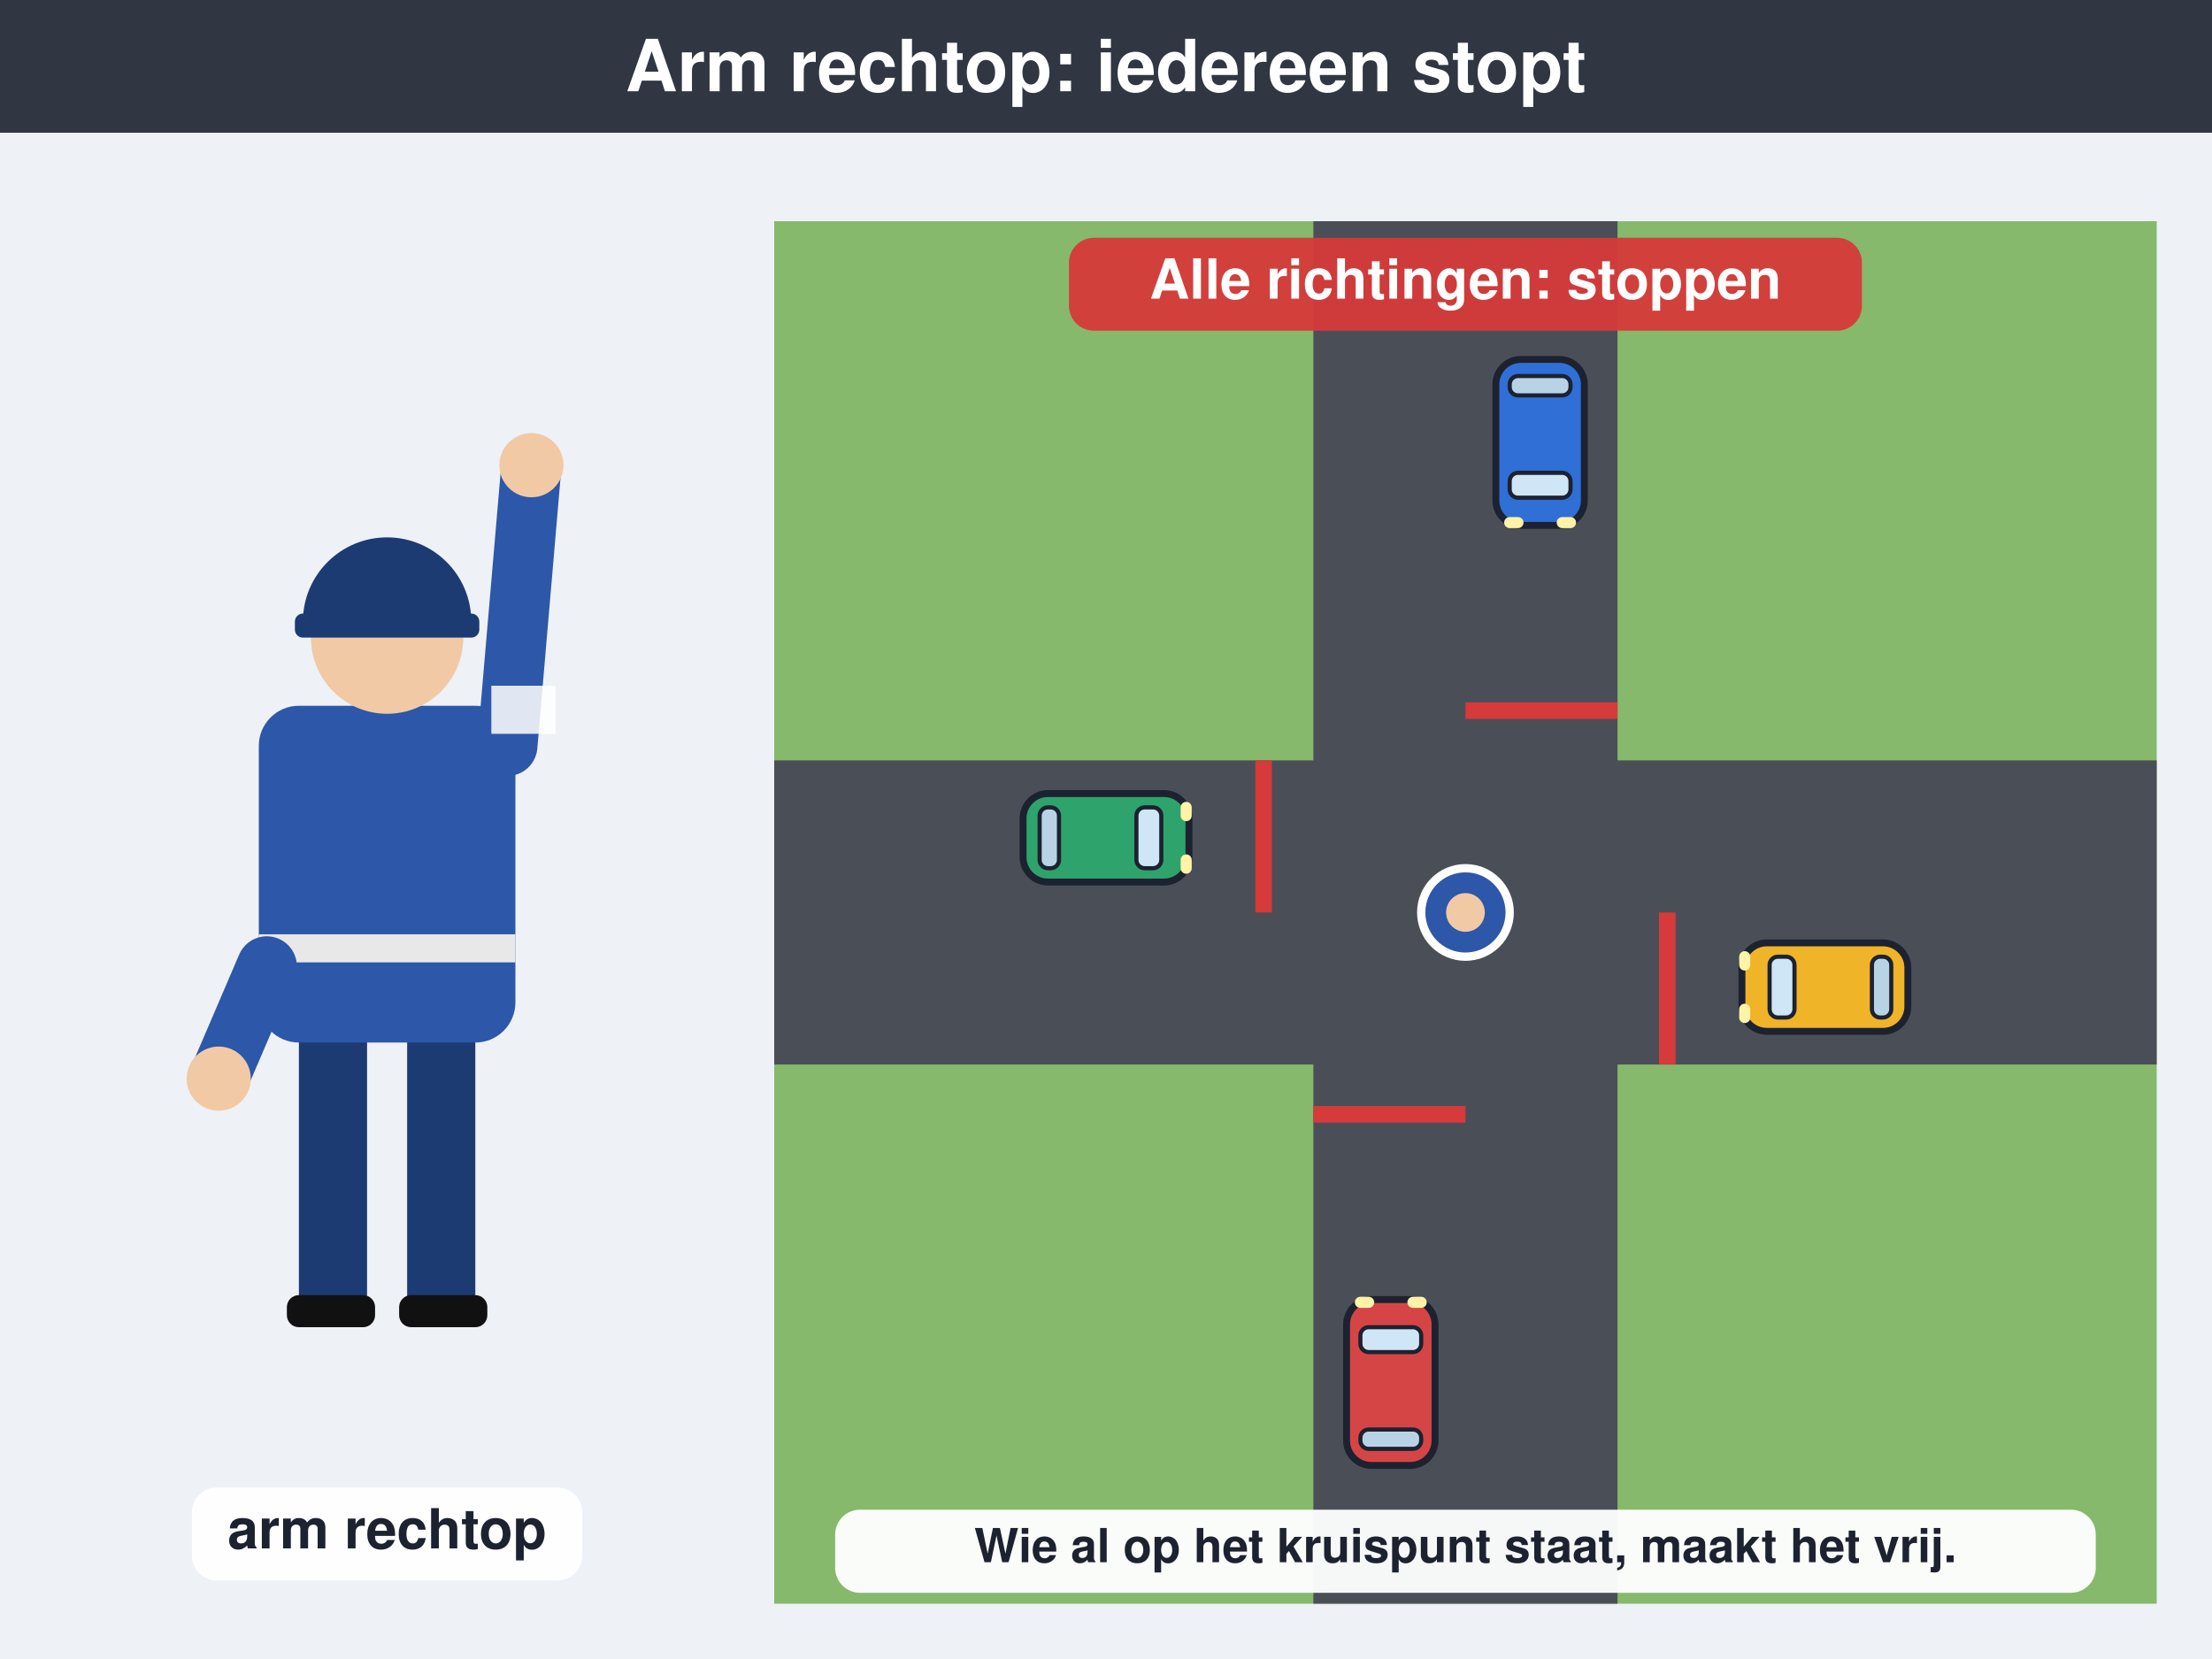
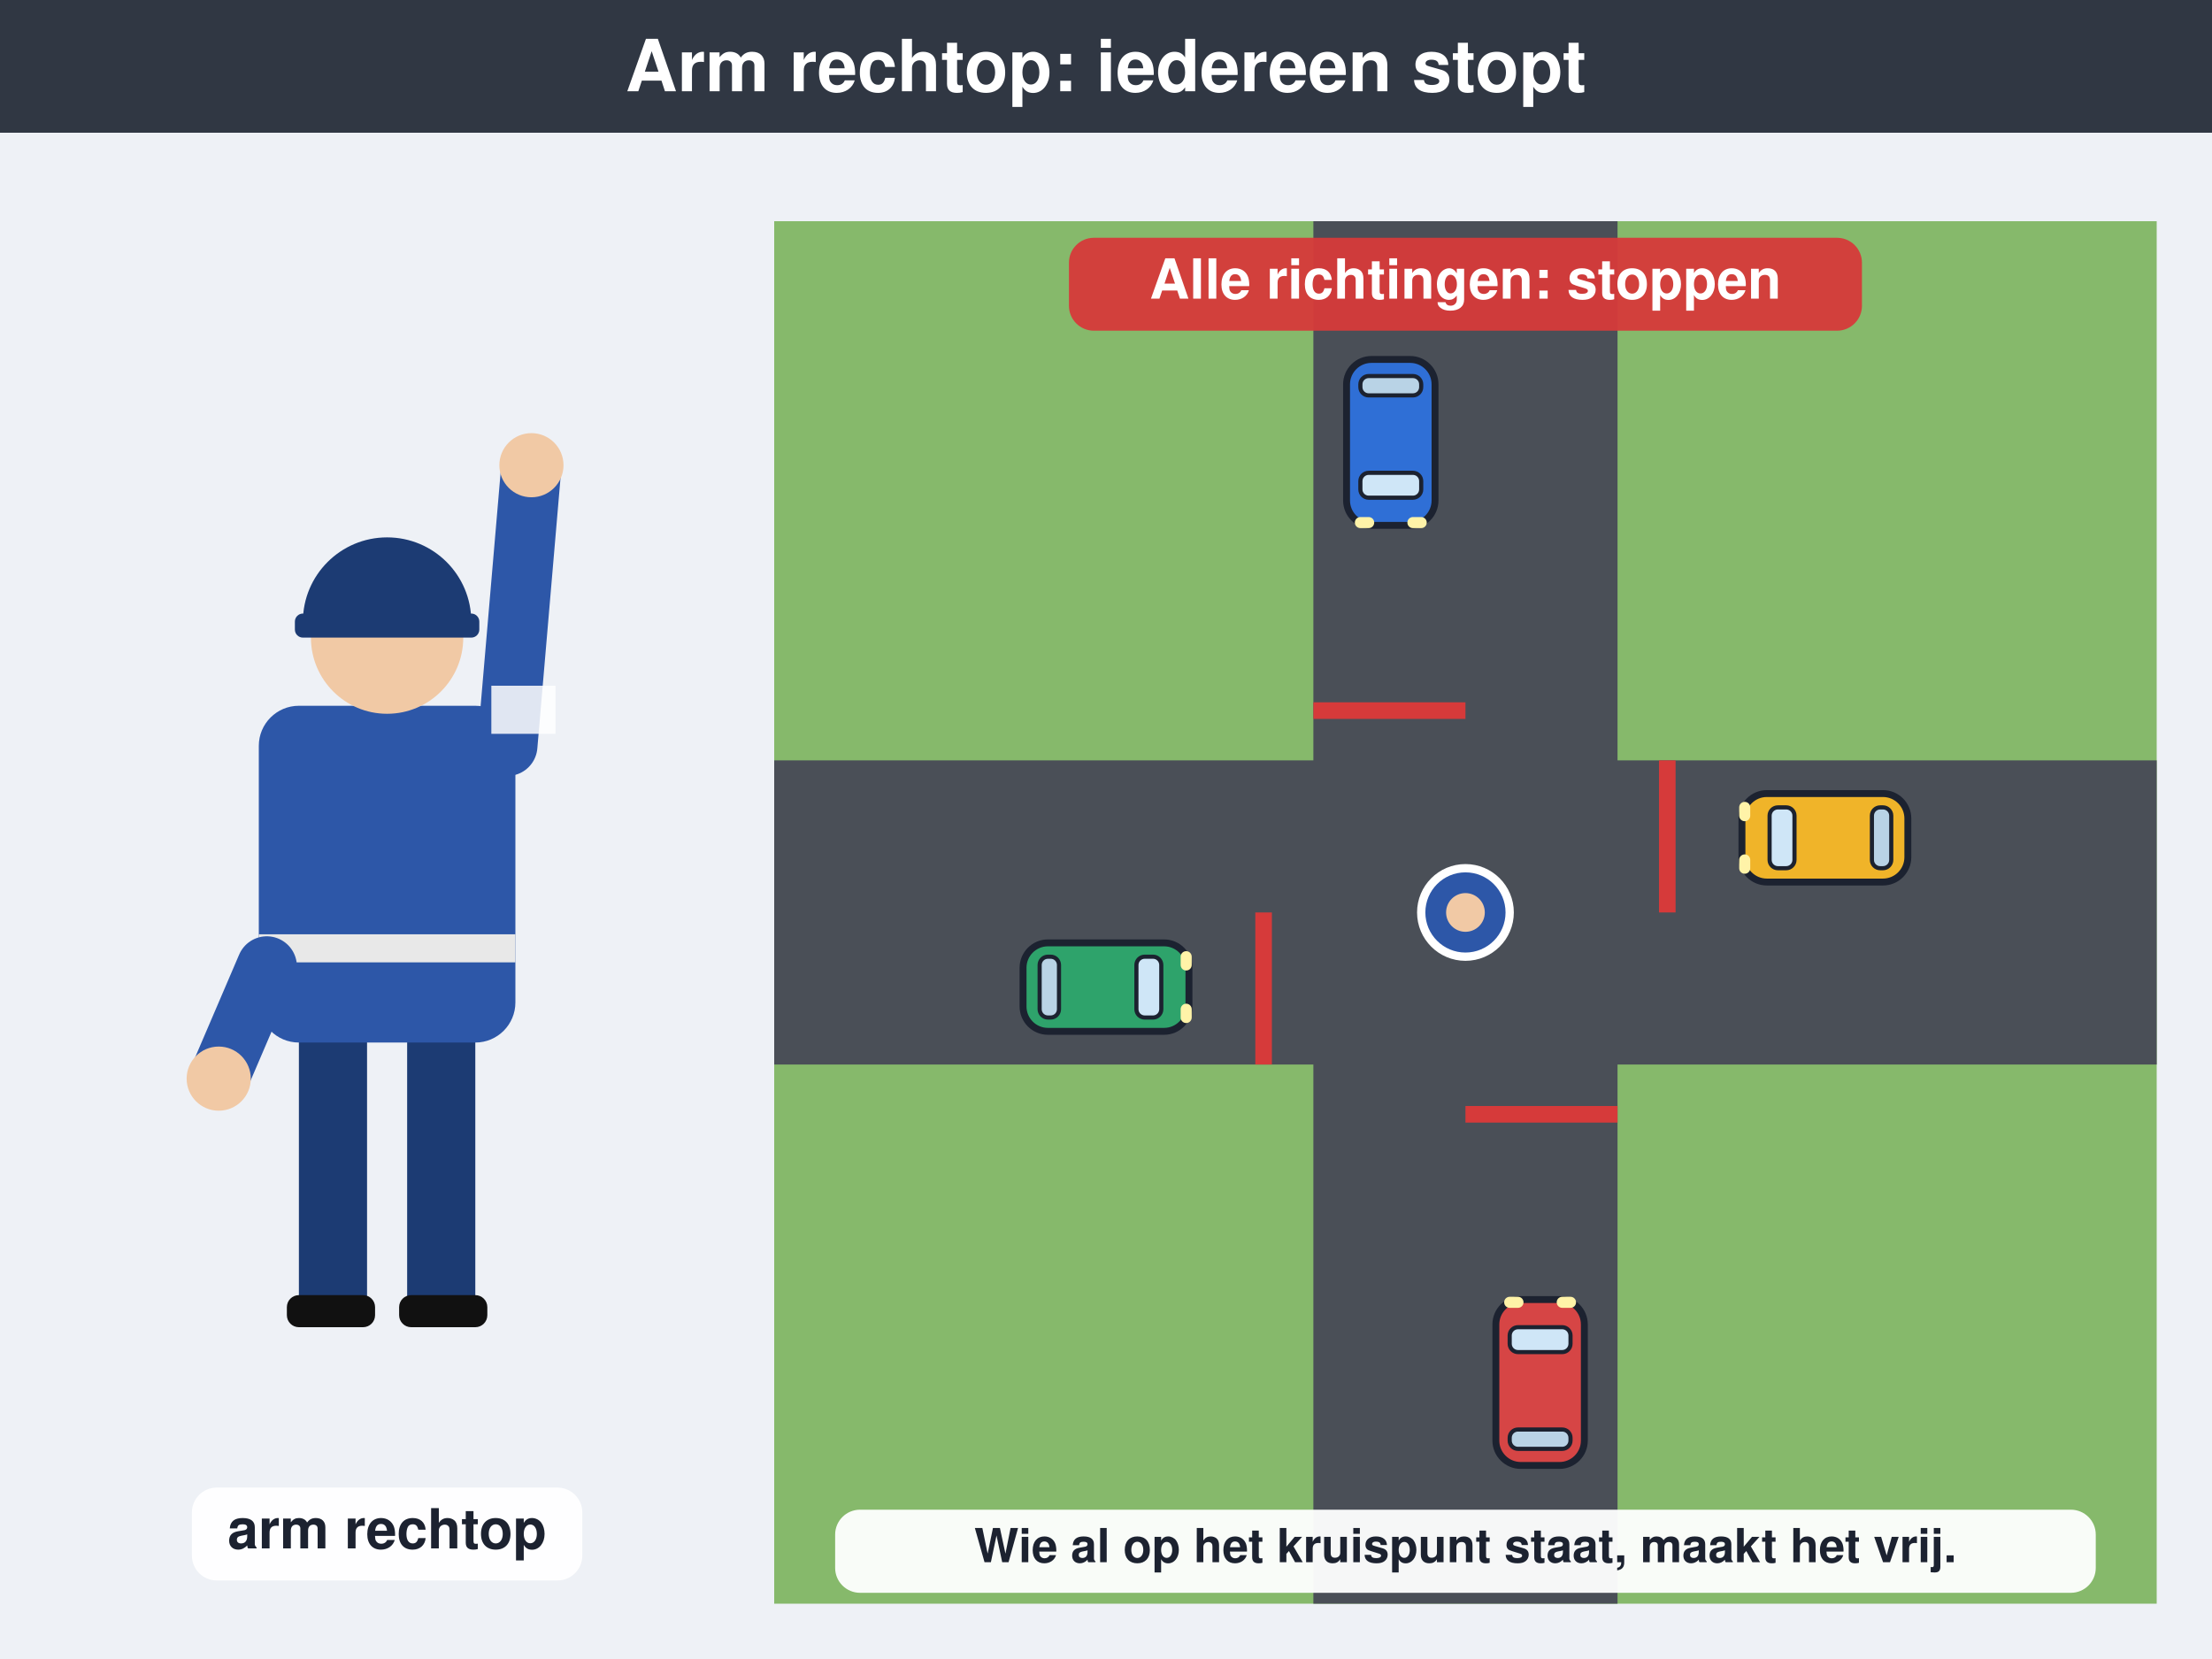
<svg xmlns="http://www.w3.org/2000/svg" viewBox="0 0 800 600" width="800" height="600" role="img" aria-labelledby="t d">
  <rect width="800" height="600" fill="#eef1f6" />
  <g transform="translate(140 480)">
    <rect x="-31.9" y="-116" width="24.65" height="116" rx="7.25" fill="#1c3b73" />
    <rect x="7.25" y="-116" width="24.65" height="116" rx="7.25" fill="#1c3b73" />
    <rect x="-36.25" y="-11.6" width="31.9" height="11.6" rx="4.35" fill="#111" />
    <rect x="4.35" y="-11.6" width="31.9" height="11.6" rx="4.35" fill="#111" />
    <rect x="-46.4" y="-224.75" width="92.8" height="121.8" rx="14.5" fill="#2d57a8" />
    <rect x="-46.4" y="-142.1" width="92.8" height="10.15" fill="#e8e8e8" />
    <line x1="-43.5" y1="-130.5" x2="-60.9" y2="-89.9" stroke="#2d57a8" stroke-width="21.75" stroke-linecap="round" />
    <circle cx="-60.9" cy="-89.9" r="11.6" fill="#f1c9a5" />
    <line x1="43.5" y1="-210.25" x2="52.2" y2="-311.75" stroke="#2d57a8" stroke-width="21.75" stroke-linecap="round" />
    <circle cx="52.2" cy="-311.75" r="11.6" fill="#f1c9a5" />
    <rect x="37.7" y="-232" width="23.2" height="17.4" fill="#fff" opacity=".85" />
    <circle cx="0" cy="-249.4" r="27.55" fill="#f1c9a5" />
    <path d="M-30.45,-255.2 a30.45,30.45 0 0 1 60.9,0 z" fill="#1c3b73" />
    <rect x="-33.35" y="-258.1" width="66.7" height="8.7" rx="2.9" fill="#1c3b73" />
  </g>
  <rect x="69.4" y="538" width="141.2" height="33.6" rx="9" fill="#fff" opacity="0.95" />
  <text x="140" y="560" font-family="Segoe UI, Helvetica, Arial, sans-serif" font-size="20" font-weight="700" fill="#1c2230" text-anchor="middle">
    <tspan x="140" dy="0">arm rechtop</tspan>
  </text>
  <rect x="280" y="80" width="500" height="500" fill="#86b96b" />
  <rect x="475" y="80" width="110" height="500" fill="#4a4f57" />
  <rect x="280" y="275" width="500" height="110" fill="#4a4f57" />
  <circle cx="530" cy="330" r="16" fill="#2d57a8" stroke="#fff" stroke-width="3" />
  <circle cx="530" cy="330" r="7" fill="#f1c9a5" />
-   <g transform="translate(503 500) rotate(0)">
+   <g transform="translate(557 500) rotate(0)">
    <rect x="-16" y="-30" width="32" height="60" rx="9" fill="#d64545" stroke="#1c2230" stroke-width="2.5" />
    <rect x="-11" y="-20" width="22" height="9" rx="3" fill="#cfe6f7" stroke="#1c2230" stroke-width="1.5" />
    <rect x="-11" y="17" width="22" height="7" rx="3" fill="#b9d3e6" stroke="#1c2230" stroke-width="1.5" />
    <rect x="-13" y="-31" width="7" height="4" rx="2" fill="#fff3a8" />
    <rect x="6" y="-31" width="7" height="4" rx="2" fill="#fff3a8" />
  </g>
-   <g transform="translate(557 160) rotate(180)">
+   <g transform="translate(503 160) rotate(180)">
    <rect x="-16" y="-30" width="32" height="60" rx="9" fill="#2f6fd6" stroke="#1c2230" stroke-width="2.5" />
    <rect x="-11" y="-20" width="22" height="9" rx="3" fill="#cfe6f7" stroke="#1c2230" stroke-width="1.5" />
    <rect x="-11" y="17" width="22" height="7" rx="3" fill="#b9d3e6" stroke="#1c2230" stroke-width="1.5" />
    <rect x="-13" y="-31" width="7" height="4" rx="2" fill="#fff3a8" />
    <rect x="6" y="-31" width="7" height="4" rx="2" fill="#fff3a8" />
  </g>
-   <g transform="translate(660 357) rotate(270)">
+   <g transform="translate(660 303) rotate(270)">
    <rect x="-16" y="-30" width="32" height="60" rx="9" fill="#f0b429" stroke="#1c2230" stroke-width="2.5" />
    <rect x="-11" y="-20" width="22" height="9" rx="3" fill="#cfe6f7" stroke="#1c2230" stroke-width="1.5" />
    <rect x="-11" y="17" width="22" height="7" rx="3" fill="#b9d3e6" stroke="#1c2230" stroke-width="1.5" />
    <rect x="-13" y="-31" width="7" height="4" rx="2" fill="#fff3a8" />
    <rect x="6" y="-31" width="7" height="4" rx="2" fill="#fff3a8" />
  </g>
-   <g transform="translate(400 303) rotate(90)">
+   <g transform="translate(400 357) rotate(90)">
    <rect x="-16" y="-30" width="32" height="60" rx="9" fill="#2ea36b" stroke="#1c2230" stroke-width="2.5" />
    <rect x="-11" y="-20" width="22" height="9" rx="3" fill="#cfe6f7" stroke="#1c2230" stroke-width="1.5" />
    <rect x="-11" y="17" width="22" height="7" rx="3" fill="#b9d3e6" stroke="#1c2230" stroke-width="1.5" />
    <rect x="-13" y="-31" width="7" height="4" rx="2" fill="#fff3a8" />
    <rect x="6" y="-31" width="7" height="4" rx="2" fill="#fff3a8" />
  </g>
-   <rect x="475" y="400" width="55" height="6" fill="#d63a3a" />
-   <rect x="530" y="254" width="55" height="6" fill="#d63a3a" />
-   <rect x="600" y="330" width="6" height="55" fill="#d63a3a" />
-   <rect x="454" y="275" width="6" height="55" fill="#d63a3a" />
+   <rect x="530" y="400" width="55" height="6" fill="#d63a3a" />
+   <rect x="475" y="254" width="55" height="6" fill="#d63a3a" />
+   <rect x="600" y="275" width="6" height="55" fill="#d63a3a" />
+   <rect x="454" y="330" width="6" height="55" fill="#d63a3a" />
  <rect x="386.6" y="86" width="286.8" height="33.6" rx="9" fill="#d63a3a" opacity="0.95" />
  <text x="530" y="108" font-family="Segoe UI, Helvetica, Arial, sans-serif" font-size="20" font-weight="700" fill="#fff" text-anchor="middle">
    <tspan x="530" dy="0">Alle richtingen: stoppen</tspan>
  </text>
  <rect x="302.04" y="546" width="455.92" height="30.06" rx="9" fill="#fff" opacity="0.95" />
  <text x="530" y="565" font-family="Segoe UI, Helvetica, Arial, sans-serif" font-size="17" font-weight="700" fill="#1c2230" text-anchor="middle">
    <tspan x="530" dy="0">Wie al op het kruispunt staat, maakt het vrij.</tspan>
  </text>
  <rect x="0" y="0" width="800" height="48" fill="#1c2230" opacity="0.9" />
  <text x="400" y="33" font-family="Segoe UI, Helvetica, Arial, sans-serif" font-size="26" font-weight="700" fill="#fff" text-anchor="middle">
    <tspan x="400" dy="0">Arm rechtop: iedereen stopt</tspan>
  </text>
</svg>
